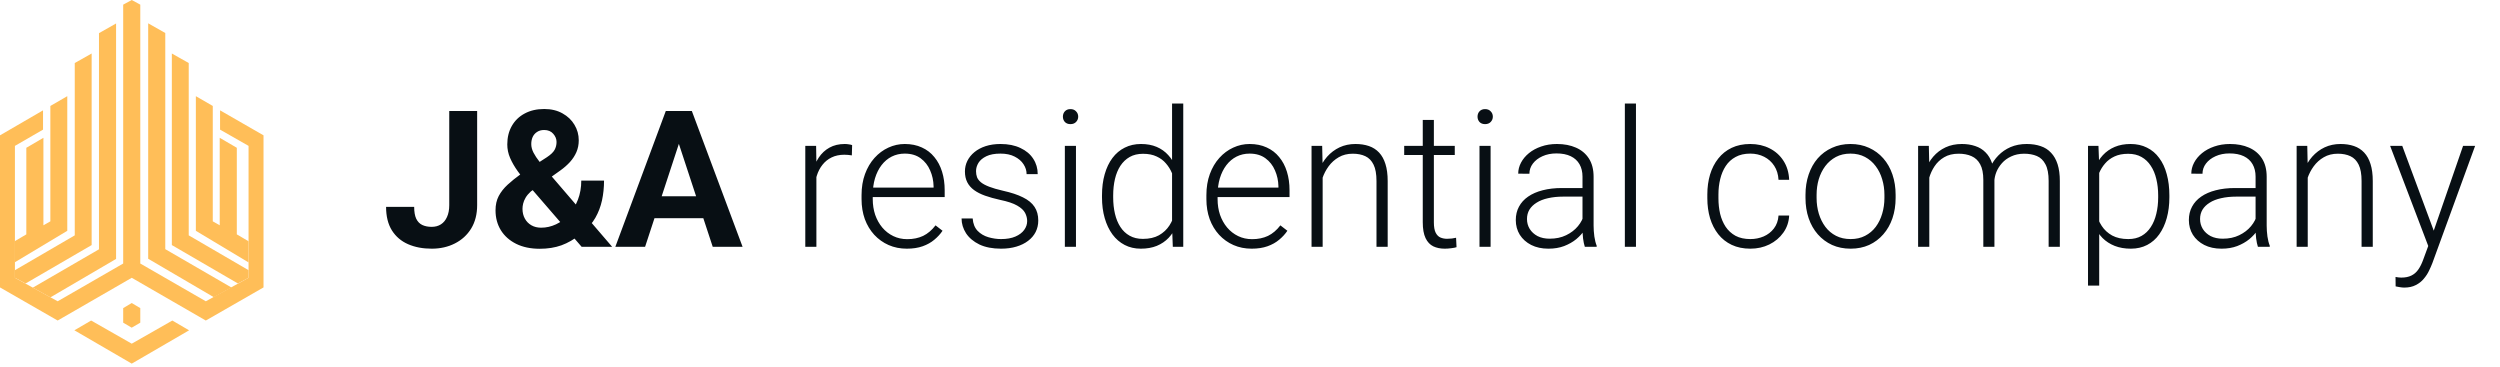
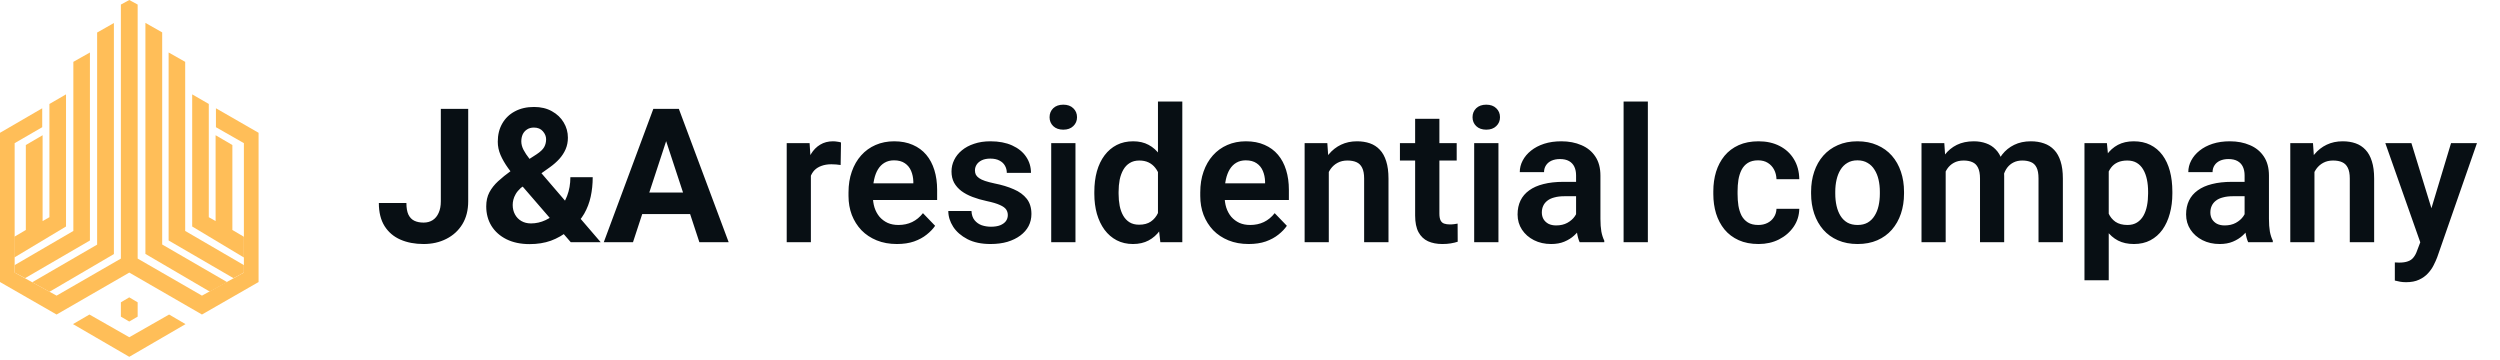
- <svg xmlns="http://www.w3.org/2000/svg" width="314" height="46" viewBox="0 0 314 46" fill="none">
-   <path d="M56.426 25.762V13.938H59.93V25.762C59.93 26.902 59.68 27.883 59.18 28.703C58.68 29.516 57.996 30.141 57.129 30.578C56.27 31.016 55.301 31.234 54.223 31.234C53.105 31.234 52.117 31.047 51.258 30.672C50.398 30.297 49.723 29.723 49.23 28.949C48.738 28.168 48.492 27.18 48.492 25.984H52.02C52.02 26.609 52.105 27.105 52.277 27.473C52.457 27.84 52.711 28.102 53.039 28.258C53.367 28.414 53.762 28.492 54.223 28.492C54.668 28.492 55.055 28.387 55.383 28.176C55.711 27.965 55.965 27.656 56.145 27.25C56.332 26.844 56.426 26.348 56.426 25.762ZM65.402 21.871L68.684 19.75C69.168 19.43 69.492 19.121 69.656 18.824C69.82 18.527 69.902 18.195 69.902 17.828C69.902 17.461 69.766 17.121 69.492 16.809C69.219 16.488 68.836 16.328 68.344 16.328C67.992 16.328 67.695 16.41 67.453 16.574C67.211 16.73 67.027 16.941 66.902 17.207C66.785 17.473 66.727 17.77 66.727 18.098C66.727 18.449 66.82 18.809 67.008 19.176C67.195 19.535 67.449 19.918 67.769 20.324C68.09 20.723 68.445 21.156 68.836 21.625L76.887 31H73.055L66.492 23.406C65.938 22.719 65.453 22.09 65.039 21.52C64.625 20.941 64.301 20.379 64.066 19.832C63.832 19.285 63.715 18.723 63.715 18.145C63.715 17.254 63.906 16.477 64.289 15.812C64.672 15.141 65.211 14.621 65.906 14.254C66.602 13.879 67.418 13.691 68.356 13.691C69.238 13.691 70.004 13.875 70.652 14.242C71.301 14.602 71.801 15.078 72.152 15.672C72.512 16.266 72.691 16.918 72.691 17.629C72.691 18.16 72.594 18.652 72.398 19.105C72.203 19.551 71.934 19.965 71.59 20.348C71.246 20.723 70.852 21.07 70.406 21.391L66.668 24.051C66.379 24.316 66.16 24.578 66.012 24.836C65.863 25.094 65.762 25.34 65.707 25.574C65.652 25.801 65.625 26.02 65.625 26.23C65.625 26.684 65.723 27.09 65.918 27.449C66.113 27.809 66.387 28.09 66.738 28.293C67.09 28.496 67.5 28.598 67.969 28.598C68.609 28.598 69.231 28.457 69.832 28.176C70.434 27.895 70.973 27.492 71.449 26.969C71.926 26.438 72.305 25.809 72.586 25.082C72.867 24.355 73.008 23.555 73.008 22.68H75.867C75.867 23.555 75.781 24.387 75.609 25.176C75.438 25.957 75.16 26.684 74.777 27.355C74.394 28.02 73.887 28.609 73.254 29.125C73.207 29.164 73.141 29.223 73.055 29.301C72.977 29.371 72.91 29.426 72.856 29.465C72.106 30.066 71.324 30.516 70.512 30.812C69.699 31.102 68.793 31.246 67.793 31.246C66.652 31.246 65.664 31.039 64.828 30.625C64 30.211 63.359 29.641 62.906 28.914C62.461 28.188 62.238 27.355 62.238 26.418C62.238 25.73 62.371 25.133 62.637 24.625C62.91 24.109 63.285 23.633 63.762 23.195C64.238 22.758 64.785 22.316 65.402 21.871ZM85.664 16.855L81.023 31H77.285L83.625 13.938H86.004L85.664 16.855ZM89.519 31L84.867 16.855L84.492 13.938H86.894L93.269 31H89.519ZM89.309 24.648V27.402H80.297V24.648H89.309ZM102.539 20.418V31H101.145V18.32H102.504L102.539 20.418ZM107.027 18.227L106.992 19.516C106.836 19.492 106.684 19.473 106.535 19.457C106.387 19.441 106.227 19.434 106.055 19.434C105.445 19.434 104.91 19.547 104.449 19.773C103.996 19.992 103.613 20.301 103.301 20.699C102.988 21.09 102.75 21.551 102.586 22.082C102.422 22.605 102.328 23.168 102.305 23.77L101.789 23.969C101.789 23.141 101.875 22.371 102.047 21.66C102.219 20.949 102.48 20.328 102.832 19.797C103.191 19.258 103.641 18.84 104.18 18.543C104.727 18.238 105.367 18.086 106.102 18.086C106.281 18.086 106.457 18.102 106.629 18.133C106.809 18.156 106.941 18.188 107.027 18.227ZM113.895 31.234C113.066 31.234 112.305 31.082 111.609 30.777C110.922 30.473 110.32 30.043 109.805 29.488C109.297 28.934 108.902 28.277 108.621 27.52C108.348 26.754 108.211 25.918 108.211 25.012V24.508C108.211 23.531 108.355 22.648 108.645 21.859C108.934 21.07 109.332 20.395 109.84 19.832C110.348 19.27 110.926 18.84 111.574 18.543C112.23 18.238 112.918 18.086 113.637 18.086C114.441 18.086 115.156 18.23 115.781 18.52C116.406 18.801 116.93 19.203 117.352 19.727C117.781 20.242 118.105 20.855 118.324 21.566C118.543 22.27 118.652 23.047 118.652 23.898V24.754H109.055V23.559H117.258V23.395C117.242 22.684 117.098 22.02 116.824 21.402C116.559 20.777 116.16 20.27 115.629 19.879C115.098 19.488 114.434 19.293 113.637 19.293C113.043 19.293 112.496 19.418 111.996 19.668C111.504 19.918 111.078 20.277 110.719 20.746C110.367 21.207 110.094 21.758 109.898 22.398C109.711 23.031 109.617 23.734 109.617 24.508V25.012C109.617 25.715 109.719 26.371 109.922 26.98C110.133 27.582 110.43 28.113 110.812 28.574C111.203 29.035 111.664 29.395 112.195 29.652C112.727 29.91 113.312 30.039 113.953 30.039C114.703 30.039 115.367 29.902 115.945 29.629C116.523 29.348 117.043 28.906 117.504 28.305L118.383 28.984C118.109 29.391 117.766 29.766 117.352 30.109C116.945 30.453 116.457 30.727 115.887 30.93C115.316 31.133 114.652 31.234 113.895 31.234ZM129.012 27.766C129.012 27.422 128.926 27.082 128.754 26.746C128.582 26.41 128.25 26.102 127.758 25.82C127.273 25.539 126.559 25.301 125.613 25.105C124.91 24.949 124.281 24.773 123.727 24.578C123.18 24.383 122.719 24.148 122.344 23.875C121.969 23.602 121.684 23.273 121.488 22.891C121.293 22.508 121.195 22.055 121.195 21.531C121.195 21.062 121.297 20.621 121.5 20.207C121.711 19.785 122.008 19.418 122.391 19.105C122.781 18.785 123.25 18.535 123.797 18.355C124.352 18.176 124.973 18.086 125.66 18.086C126.637 18.086 127.473 18.254 128.168 18.59C128.871 18.918 129.406 19.367 129.773 19.938C130.148 20.508 130.336 21.152 130.336 21.871H128.941C128.941 21.434 128.812 21.02 128.555 20.629C128.305 20.238 127.934 19.918 127.441 19.668C126.957 19.418 126.363 19.293 125.66 19.293C124.934 19.293 124.344 19.402 123.891 19.621C123.438 19.84 123.105 20.117 122.895 20.453C122.691 20.789 122.59 21.137 122.59 21.496C122.59 21.777 122.633 22.035 122.719 22.27C122.812 22.496 122.977 22.707 123.211 22.902C123.453 23.098 123.797 23.281 124.242 23.453C124.688 23.625 125.266 23.793 125.977 23.957C127 24.184 127.836 24.461 128.484 24.789C129.141 25.109 129.625 25.508 129.938 25.984C130.25 26.453 130.406 27.023 130.406 27.695C130.406 28.219 130.297 28.699 130.078 29.137C129.859 29.566 129.543 29.938 129.129 30.25C128.723 30.562 128.23 30.805 127.652 30.977C127.082 31.148 126.441 31.234 125.73 31.234C124.66 31.234 123.754 31.059 123.012 30.707C122.277 30.348 121.719 29.879 121.336 29.301C120.961 28.715 120.773 28.094 120.773 27.438H122.168C122.215 28.094 122.422 28.613 122.789 28.996C123.156 29.371 123.605 29.637 124.137 29.793C124.676 29.949 125.207 30.027 125.73 30.027C126.449 30.027 127.051 29.922 127.535 29.711C128.02 29.5 128.387 29.223 128.637 28.879C128.887 28.535 129.012 28.164 129.012 27.766ZM135.141 18.32V31H133.746V18.32H135.141ZM133.5 14.652C133.5 14.387 133.582 14.164 133.746 13.984C133.918 13.797 134.152 13.703 134.449 13.703C134.746 13.703 134.98 13.797 135.152 13.984C135.332 14.164 135.422 14.387 135.422 14.652C135.422 14.91 135.332 15.133 135.152 15.32C134.98 15.5 134.746 15.59 134.449 15.59C134.152 15.59 133.918 15.5 133.746 15.32C133.582 15.133 133.5 14.91 133.5 14.652ZM147.211 28.539V13H148.617V31H147.305L147.211 28.539ZM138.41 24.789V24.543C138.41 23.559 138.523 22.672 138.75 21.883C138.977 21.086 139.301 20.406 139.723 19.844C140.152 19.273 140.668 18.84 141.27 18.543C141.871 18.238 142.551 18.086 143.309 18.086C144.051 18.086 144.707 18.207 145.277 18.449C145.848 18.691 146.336 19.039 146.742 19.492C147.156 19.945 147.488 20.484 147.738 21.109C147.996 21.734 148.184 22.43 148.301 23.195V26.324C148.207 27.043 148.035 27.703 147.785 28.305C147.535 28.898 147.203 29.418 146.789 29.863C146.375 30.301 145.875 30.641 145.289 30.883C144.711 31.117 144.043 31.234 143.285 31.234C142.535 31.234 141.859 31.078 141.258 30.766C140.656 30.453 140.145 30.012 139.723 29.441C139.301 28.863 138.977 28.18 138.75 27.391C138.523 26.602 138.41 25.734 138.41 24.789ZM139.816 24.543V24.789C139.816 25.531 139.891 26.219 140.039 26.852C140.188 27.484 140.414 28.035 140.719 28.504C141.023 28.973 141.41 29.34 141.879 29.605C142.348 29.871 142.902 30.004 143.543 30.004C144.348 30.004 145.023 29.852 145.57 29.547C146.117 29.234 146.555 28.824 146.883 28.316C147.211 27.801 147.449 27.238 147.598 26.629V22.984C147.504 22.57 147.367 22.148 147.188 21.719C147.008 21.289 146.762 20.895 146.449 20.535C146.145 20.168 145.754 19.875 145.277 19.656C144.809 19.43 144.238 19.316 143.566 19.316C142.918 19.316 142.359 19.449 141.891 19.715C141.422 19.98 141.031 20.352 140.719 20.828C140.414 21.297 140.188 21.848 140.039 22.48C139.891 23.113 139.816 23.801 139.816 24.543ZM157.207 31.234C156.379 31.234 155.617 31.082 154.922 30.777C154.234 30.473 153.633 30.043 153.117 29.488C152.609 28.934 152.215 28.277 151.934 27.52C151.66 26.754 151.523 25.918 151.523 25.012V24.508C151.523 23.531 151.668 22.648 151.957 21.859C152.246 21.07 152.645 20.395 153.152 19.832C153.66 19.27 154.238 18.84 154.887 18.543C155.543 18.238 156.23 18.086 156.949 18.086C157.754 18.086 158.469 18.23 159.094 18.52C159.719 18.801 160.242 19.203 160.664 19.727C161.094 20.242 161.418 20.855 161.637 21.566C161.855 22.27 161.965 23.047 161.965 23.898V24.754H152.367V23.559H160.57V23.395C160.555 22.684 160.41 22.02 160.137 21.402C159.871 20.777 159.473 20.27 158.941 19.879C158.41 19.488 157.746 19.293 156.949 19.293C156.355 19.293 155.809 19.418 155.309 19.668C154.816 19.918 154.391 20.277 154.031 20.746C153.68 21.207 153.406 21.758 153.211 22.398C153.023 23.031 152.93 23.734 152.93 24.508V25.012C152.93 25.715 153.031 26.371 153.234 26.98C153.445 27.582 153.742 28.113 154.125 28.574C154.516 29.035 154.977 29.395 155.508 29.652C156.039 29.91 156.625 30.039 157.266 30.039C158.016 30.039 158.68 29.902 159.258 29.629C159.836 29.348 160.355 28.906 160.816 28.305L161.695 28.984C161.422 29.391 161.078 29.766 160.664 30.109C160.258 30.453 159.77 30.727 159.199 30.93C158.629 31.133 157.965 31.234 157.207 31.234ZM166.125 21.027V31H164.73V18.32H166.066L166.125 21.027ZM165.809 23.875L165.188 23.523C165.234 22.773 165.387 22.07 165.645 21.414C165.902 20.758 166.25 20.18 166.688 19.68C167.133 19.18 167.652 18.789 168.246 18.508C168.848 18.227 169.512 18.086 170.238 18.086C170.871 18.086 171.438 18.172 171.938 18.344C172.438 18.516 172.863 18.789 173.215 19.164C173.566 19.539 173.832 20.02 174.012 20.605C174.199 21.191 174.293 21.906 174.293 22.75V31H172.887V22.738C172.887 21.863 172.766 21.18 172.523 20.688C172.281 20.188 171.938 19.832 171.492 19.621C171.047 19.41 170.52 19.305 169.91 19.305C169.238 19.305 168.648 19.453 168.141 19.75C167.641 20.039 167.219 20.418 166.875 20.887C166.539 21.348 166.281 21.844 166.102 22.375C165.922 22.898 165.824 23.398 165.809 23.875ZM182.719 18.32V19.469H176.367V18.32H182.719ZM178.699 15.062H180.094V27.918C180.094 28.504 180.172 28.945 180.328 29.242C180.484 29.539 180.688 29.738 180.938 29.84C181.188 29.941 181.457 29.992 181.746 29.992C181.957 29.992 182.16 29.98 182.355 29.957C182.551 29.926 182.727 29.895 182.883 29.863L182.941 31.047C182.77 31.102 182.547 31.145 182.273 31.176C182 31.215 181.727 31.234 181.453 31.234C180.914 31.234 180.438 31.137 180.023 30.941C179.609 30.738 179.285 30.395 179.051 29.91C178.816 29.418 178.699 28.75 178.699 27.906V15.062ZM187.219 18.32V31H185.824V18.32H187.219ZM185.578 14.652C185.578 14.387 185.66 14.164 185.824 13.984C185.996 13.797 186.23 13.703 186.527 13.703C186.824 13.703 187.059 13.797 187.23 13.984C187.41 14.164 187.5 14.387 187.5 14.652C187.5 14.91 187.41 15.133 187.23 15.32C187.059 15.5 186.824 15.59 186.527 15.59C186.23 15.59 185.996 15.5 185.824 15.32C185.66 15.133 185.578 14.91 185.578 14.652ZM198.762 28.727V22.188C198.762 21.586 198.637 21.066 198.387 20.629C198.137 20.191 197.77 19.855 197.285 19.621C196.801 19.387 196.203 19.27 195.492 19.27C194.836 19.27 194.25 19.387 193.734 19.621C193.227 19.848 192.824 20.156 192.527 20.547C192.238 20.93 192.094 21.355 192.094 21.824L190.688 21.812C190.688 21.336 190.805 20.875 191.039 20.43C191.273 19.984 191.605 19.586 192.035 19.234C192.465 18.883 192.977 18.605 193.57 18.402C194.172 18.191 194.832 18.086 195.551 18.086C196.457 18.086 197.254 18.238 197.941 18.543C198.637 18.848 199.18 19.305 199.57 19.914C199.961 20.523 200.156 21.289 200.156 22.211V28.34C200.156 28.777 200.188 29.23 200.25 29.699C200.32 30.168 200.418 30.555 200.543 30.859V31H199.055C198.961 30.719 198.887 30.367 198.832 29.945C198.785 29.516 198.762 29.109 198.762 28.727ZM199.09 23.617L199.113 24.695H196.359C195.641 24.695 194.996 24.762 194.426 24.895C193.863 25.02 193.387 25.207 192.996 25.457C192.605 25.699 192.305 25.992 192.094 26.336C191.891 26.68 191.789 27.07 191.789 27.508C191.789 27.961 191.902 28.375 192.129 28.75C192.363 29.125 192.691 29.426 193.113 29.652C193.543 29.871 194.051 29.98 194.637 29.98C195.418 29.98 196.105 29.836 196.699 29.547C197.301 29.258 197.797 28.879 198.188 28.41C198.578 27.941 198.84 27.43 198.973 26.875L199.582 27.684C199.48 28.074 199.293 28.477 199.02 28.891C198.754 29.297 198.406 29.68 197.977 30.039C197.547 30.391 197.039 30.68 196.453 30.906C195.875 31.125 195.219 31.234 194.484 31.234C193.656 31.234 192.934 31.078 192.316 30.766C191.707 30.453 191.23 30.027 190.887 29.488C190.551 28.941 190.383 28.324 190.383 27.637C190.383 27.012 190.516 26.453 190.781 25.961C191.047 25.461 191.43 25.039 191.93 24.695C192.438 24.344 193.047 24.078 193.758 23.898C194.477 23.711 195.281 23.617 196.172 23.617H199.09ZM205.477 13V31H204.082V13H205.477ZM219.844 30.027C220.438 30.027 220.992 29.918 221.508 29.699C222.031 29.473 222.461 29.141 222.797 28.703C223.141 28.258 223.336 27.715 223.383 27.074H224.719C224.68 27.879 224.434 28.598 223.98 29.23C223.535 29.855 222.949 30.348 222.223 30.707C221.504 31.059 220.711 31.234 219.844 31.234C218.961 31.234 218.18 31.074 217.5 30.754C216.828 30.434 216.266 29.988 215.812 29.418C215.359 28.84 215.016 28.168 214.781 27.402C214.555 26.629 214.441 25.797 214.441 24.906V24.414C214.441 23.523 214.555 22.695 214.781 21.93C215.016 21.156 215.359 20.484 215.812 19.914C216.266 19.336 216.828 18.887 217.5 18.566C218.172 18.246 218.949 18.086 219.832 18.086C220.738 18.086 221.551 18.27 222.27 18.637C222.996 19.004 223.574 19.523 224.004 20.195C224.441 20.867 224.68 21.664 224.719 22.586H223.383C223.344 21.906 223.164 21.32 222.844 20.828C222.523 20.336 222.102 19.957 221.578 19.691C221.055 19.426 220.473 19.293 219.832 19.293C219.113 19.293 218.5 19.434 217.992 19.715C217.484 19.988 217.07 20.367 216.75 20.852C216.438 21.328 216.207 21.875 216.059 22.492C215.91 23.102 215.836 23.742 215.836 24.414V24.906C215.836 25.586 215.906 26.234 216.047 26.852C216.195 27.461 216.426 28.004 216.738 28.48C217.059 28.957 217.473 29.336 217.98 29.617C218.496 29.891 219.117 30.027 219.844 30.027ZM226.77 24.859V24.473C226.77 23.551 226.902 22.699 227.168 21.918C227.434 21.137 227.812 20.461 228.305 19.891C228.805 19.32 229.402 18.879 230.098 18.566C230.793 18.246 231.566 18.086 232.418 18.086C233.277 18.086 234.055 18.246 234.75 18.566C235.445 18.879 236.043 19.32 236.543 19.891C237.043 20.461 237.426 21.137 237.691 21.918C237.957 22.699 238.09 23.551 238.09 24.473V24.859C238.09 25.781 237.957 26.633 237.691 27.414C237.426 28.188 237.043 28.859 236.543 29.43C236.051 30 235.457 30.445 234.762 30.766C234.066 31.078 233.293 31.234 232.441 31.234C231.582 31.234 230.805 31.078 230.109 30.766C229.414 30.445 228.816 30 228.316 29.43C227.816 28.859 227.434 28.188 227.168 27.414C226.902 26.633 226.77 25.781 226.77 24.859ZM228.164 24.473V24.859C228.164 25.555 228.258 26.215 228.445 26.84C228.633 27.457 228.906 28.008 229.266 28.492C229.625 28.969 230.07 29.344 230.602 29.617C231.133 29.891 231.746 30.027 232.441 30.027C233.129 30.027 233.734 29.891 234.258 29.617C234.789 29.344 235.234 28.969 235.594 28.492C235.953 28.008 236.223 27.457 236.402 26.84C236.59 26.215 236.684 25.555 236.684 24.859V24.473C236.684 23.785 236.59 23.133 236.402 22.516C236.223 21.898 235.949 21.348 235.582 20.863C235.223 20.379 234.777 19.996 234.246 19.715C233.715 19.434 233.105 19.293 232.418 19.293C231.73 19.293 231.121 19.434 230.59 19.715C230.066 19.996 229.621 20.379 229.254 20.863C228.895 21.348 228.621 21.898 228.434 22.516C228.254 23.133 228.164 23.785 228.164 24.473ZM242.32 20.945V31H240.914V18.32H242.262L242.32 20.945ZM242.062 23.875L241.383 23.523C241.43 22.773 241.57 22.07 241.805 21.414C242.047 20.758 242.383 20.18 242.812 19.68C243.242 19.18 243.758 18.789 244.359 18.508C244.961 18.227 245.645 18.086 246.41 18.086C247.027 18.086 247.586 18.172 248.086 18.344C248.594 18.508 249.023 18.77 249.375 19.129C249.734 19.48 250.012 19.941 250.207 20.512C250.402 21.082 250.5 21.766 250.5 22.562V31H249.105V22.609C249.105 21.766 248.973 21.105 248.707 20.629C248.449 20.152 248.086 19.812 247.617 19.609C247.156 19.406 246.621 19.305 246.012 19.305C245.293 19.305 244.684 19.453 244.184 19.75C243.691 20.039 243.289 20.418 242.977 20.887C242.672 21.348 242.445 21.844 242.297 22.375C242.148 22.898 242.07 23.398 242.062 23.875ZM250.488 22.773L249.551 22.797C249.59 22.18 249.73 21.59 249.973 21.027C250.223 20.465 250.562 19.965 250.992 19.527C251.422 19.082 251.934 18.73 252.527 18.473C253.129 18.215 253.805 18.086 254.555 18.086C255.211 18.086 255.797 18.176 256.312 18.355C256.828 18.527 257.262 18.805 257.613 19.188C257.973 19.562 258.246 20.043 258.434 20.629C258.621 21.215 258.715 21.918 258.715 22.738V31H257.309V22.727C257.309 21.828 257.176 21.133 256.91 20.641C256.652 20.141 256.293 19.793 255.832 19.598C255.371 19.402 254.832 19.305 254.215 19.305C253.605 19.312 253.07 19.426 252.609 19.645C252.148 19.855 251.762 20.137 251.449 20.488C251.145 20.832 250.91 21.203 250.746 21.602C250.59 22 250.504 22.391 250.488 22.773ZM263.66 20.758V35.875H262.254V18.32H263.566L263.66 20.758ZM272.473 24.543V24.789C272.473 25.734 272.363 26.602 272.145 27.391C271.926 28.18 271.609 28.863 271.195 29.441C270.789 30.012 270.285 30.453 269.684 30.766C269.082 31.078 268.398 31.234 267.633 31.234C266.875 31.234 266.199 31.117 265.605 30.883C265.012 30.648 264.5 30.316 264.07 29.887C263.648 29.449 263.309 28.941 263.051 28.363C262.801 27.777 262.625 27.137 262.523 26.441V23.195C262.641 22.43 262.832 21.734 263.098 21.109C263.363 20.484 263.703 19.945 264.117 19.492C264.539 19.039 265.039 18.691 265.617 18.449C266.195 18.207 266.855 18.086 267.598 18.086C268.371 18.086 269.059 18.238 269.66 18.543C270.27 18.84 270.781 19.273 271.195 19.844C271.617 20.406 271.934 21.086 272.145 21.883C272.363 22.672 272.473 23.559 272.473 24.543ZM271.066 24.789V24.543C271.066 23.801 270.988 23.113 270.832 22.48C270.684 21.848 270.453 21.297 270.141 20.828C269.836 20.352 269.445 19.98 268.969 19.715C268.5 19.449 267.941 19.316 267.293 19.316C266.621 19.316 266.047 19.43 265.57 19.656C265.102 19.875 264.711 20.168 264.398 20.535C264.086 20.895 263.84 21.289 263.66 21.719C263.48 22.148 263.348 22.57 263.262 22.984V26.723C263.41 27.316 263.648 27.867 263.977 28.375C264.305 28.875 264.742 29.277 265.289 29.582C265.844 29.879 266.52 30.027 267.316 30.027C267.957 30.027 268.512 29.895 268.98 29.629C269.449 29.363 269.836 28.992 270.141 28.516C270.453 28.039 270.684 27.484 270.832 26.852C270.988 26.219 271.066 25.531 271.066 24.789ZM283.301 28.727V22.188C283.301 21.586 283.176 21.066 282.926 20.629C282.676 20.191 282.309 19.855 281.824 19.621C281.34 19.387 280.742 19.27 280.031 19.27C279.375 19.27 278.789 19.387 278.273 19.621C277.766 19.848 277.363 20.156 277.066 20.547C276.777 20.93 276.633 21.355 276.633 21.824L275.227 21.812C275.227 21.336 275.344 20.875 275.578 20.43C275.812 19.984 276.145 19.586 276.574 19.234C277.004 18.883 277.516 18.605 278.109 18.402C278.711 18.191 279.371 18.086 280.09 18.086C280.996 18.086 281.793 18.238 282.48 18.543C283.176 18.848 283.719 19.305 284.109 19.914C284.5 20.523 284.695 21.289 284.695 22.211V28.34C284.695 28.777 284.727 29.23 284.789 29.699C284.859 30.168 284.957 30.555 285.082 30.859V31H283.594C283.5 30.719 283.426 30.367 283.371 29.945C283.324 29.516 283.301 29.109 283.301 28.727ZM283.629 23.617L283.652 24.695H280.898C280.18 24.695 279.535 24.762 278.965 24.895C278.402 25.02 277.926 25.207 277.535 25.457C277.145 25.699 276.844 25.992 276.633 26.336C276.43 26.68 276.328 27.07 276.328 27.508C276.328 27.961 276.441 28.375 276.668 28.75C276.902 29.125 277.23 29.426 277.652 29.652C278.082 29.871 278.59 29.98 279.176 29.98C279.957 29.98 280.645 29.836 281.238 29.547C281.84 29.258 282.336 28.879 282.727 28.41C283.117 27.941 283.379 27.43 283.512 26.875L284.121 27.684C284.02 28.074 283.832 28.477 283.559 28.891C283.293 29.297 282.945 29.68 282.516 30.039C282.086 30.391 281.578 30.68 280.992 30.906C280.414 31.125 279.758 31.234 279.023 31.234C278.195 31.234 277.473 31.078 276.855 30.766C276.246 30.453 275.77 30.027 275.426 29.488C275.09 28.941 274.922 28.324 274.922 27.637C274.922 27.012 275.055 26.453 275.32 25.961C275.586 25.461 275.969 25.039 276.469 24.695C276.977 24.344 277.586 24.078 278.297 23.898C279.016 23.711 279.82 23.617 280.711 23.617H283.629ZM289.852 21.027V31H288.457V18.32H289.793L289.852 21.027ZM289.535 23.875L288.914 23.523C288.961 22.773 289.113 22.07 289.371 21.414C289.629 20.758 289.977 20.18 290.414 19.68C290.859 19.18 291.379 18.789 291.973 18.508C292.574 18.227 293.238 18.086 293.965 18.086C294.598 18.086 295.164 18.172 295.664 18.344C296.164 18.516 296.59 18.789 296.941 19.164C297.293 19.539 297.559 20.02 297.738 20.605C297.926 21.191 298.02 21.906 298.02 22.75V31H296.613V22.738C296.613 21.863 296.492 21.18 296.25 20.688C296.008 20.188 295.664 19.832 295.219 19.621C294.773 19.41 294.246 19.305 293.637 19.305C292.965 19.305 292.375 19.453 291.867 19.75C291.367 20.039 290.945 20.418 290.602 20.887C290.266 21.348 290.008 21.844 289.828 22.375C289.648 22.898 289.551 23.398 289.535 23.875ZM305.414 29.734L309.363 18.32H310.875L305.508 33.039C305.398 33.328 305.258 33.648 305.086 34C304.922 34.352 304.703 34.688 304.43 35.008C304.164 35.336 303.828 35.602 303.422 35.805C303.023 36.016 302.535 36.121 301.957 36.121C301.809 36.121 301.617 36.102 301.383 36.062C301.156 36.031 300.992 36 300.891 35.969L300.879 34.785C300.965 34.809 301.09 34.828 301.254 34.844C301.418 34.859 301.531 34.867 301.594 34.867C302.102 34.867 302.527 34.781 302.871 34.609C303.223 34.438 303.516 34.18 303.75 33.836C303.984 33.5 304.191 33.078 304.371 32.57L305.414 29.734ZM301.723 18.32L305.766 29.207L306.141 30.672L305.121 31.246L300.199 18.32H301.723Z" fill="#080F14" />
+ <svg xmlns="http://www.w3.org/2000/svg" width="320" height="46" viewBox="0 0 320 46" fill="none">
+   <path d="M56.426 25.762V13.938H59.93V25.762C59.93 26.902 59.68 27.883 59.18 28.703C58.68 29.516 57.996 30.141 57.129 30.578C56.27 31.016 55.301 31.234 54.223 31.234C53.105 31.234 52.117 31.047 51.258 30.672C50.398 30.297 49.723 29.723 49.23 28.949C48.738 28.168 48.492 27.18 48.492 25.984H52.02C52.02 26.609 52.105 27.105 52.277 27.473C52.457 27.84 52.711 28.102 53.039 28.258C53.367 28.414 53.762 28.492 54.223 28.492C54.668 28.492 55.055 28.387 55.383 28.176C55.711 27.965 55.965 27.656 56.145 27.25C56.332 26.844 56.426 26.348 56.426 25.762ZM65.402 21.871L68.684 19.75C69.168 19.43 69.492 19.121 69.656 18.824C69.82 18.527 69.902 18.195 69.902 17.828C69.902 17.461 69.766 17.121 69.492 16.809C69.219 16.488 68.836 16.328 68.344 16.328C67.992 16.328 67.695 16.41 67.453 16.574C67.211 16.73 67.027 16.941 66.902 17.207C66.785 17.473 66.727 17.77 66.727 18.098C66.727 18.449 66.82 18.809 67.008 19.176C67.195 19.535 67.449 19.918 67.769 20.324C68.09 20.723 68.445 21.156 68.836 21.625L76.887 31H73.055L66.492 23.406C65.938 22.719 65.453 22.09 65.039 21.52C64.625 20.941 64.301 20.379 64.066 19.832C63.832 19.285 63.715 18.723 63.715 18.145C63.715 17.254 63.906 16.477 64.289 15.812C64.672 15.141 65.211 14.621 65.906 14.254C66.602 13.879 67.418 13.691 68.356 13.691C69.238 13.691 70.004 13.875 70.652 14.242C71.301 14.602 71.801 15.078 72.152 15.672C72.512 16.266 72.691 16.918 72.691 17.629C72.691 18.16 72.594 18.652 72.398 19.105C72.203 19.551 71.934 19.965 71.59 20.348C71.246 20.723 70.852 21.07 70.406 21.391L66.668 24.051C66.379 24.316 66.16 24.578 66.012 24.836C65.863 25.094 65.762 25.34 65.707 25.574C65.652 25.801 65.625 26.02 65.625 26.23C65.625 26.684 65.723 27.09 65.918 27.449C66.113 27.809 66.387 28.09 66.738 28.293C67.09 28.496 67.5 28.598 67.969 28.598C68.609 28.598 69.231 28.457 69.832 28.176C70.434 27.895 70.973 27.492 71.449 26.969C71.926 26.438 72.305 25.809 72.586 25.082C72.867 24.355 73.008 23.555 73.008 22.68H75.867C75.867 23.555 75.781 24.387 75.609 25.176C75.438 25.957 75.16 26.684 74.777 27.355C74.394 28.02 73.887 28.609 73.254 29.125C73.207 29.164 73.141 29.223 73.055 29.301C72.977 29.371 72.91 29.426 72.856 29.465C72.106 30.066 71.324 30.516 70.512 30.812C69.699 31.102 68.793 31.246 67.793 31.246C66.652 31.246 65.664 31.039 64.828 30.625C64 30.211 63.359 29.641 62.906 28.914C62.461 28.188 62.238 27.355 62.238 26.418C62.238 25.73 62.371 25.133 62.637 24.625C62.91 24.109 63.285 23.633 63.762 23.195C64.238 22.758 64.785 22.316 65.402 21.871ZM85.664 16.855L81.023 31H77.285L83.625 13.938H86.004L85.664 16.855ZM89.519 31L84.867 16.855L84.492 13.938H86.894L93.269 31H89.519ZM89.309 24.648V27.402H80.297V24.648H89.309ZM103.793 20.91V31H100.699V18.32H103.629L103.793 20.91ZM107.648 18.238L107.602 21.121C107.43 21.09 107.234 21.066 107.016 21.051C106.805 21.035 106.605 21.027 106.418 21.027C105.941 21.027 105.523 21.094 105.164 21.227C104.805 21.352 104.504 21.535 104.262 21.777C104.027 22.02 103.848 22.316 103.723 22.668C103.598 23.012 103.527 23.402 103.512 23.84L102.844 23.758C102.844 22.953 102.926 22.207 103.09 21.52C103.254 20.832 103.492 20.23 103.805 19.715C104.117 19.199 104.508 18.801 104.977 18.52C105.453 18.23 106 18.086 106.617 18.086C106.789 18.086 106.973 18.102 107.168 18.133C107.371 18.156 107.531 18.191 107.648 18.238ZM114.809 31.234C113.848 31.234 112.984 31.078 112.219 30.766C111.453 30.453 110.801 30.02 110.262 29.465C109.73 28.902 109.32 28.25 109.031 27.508C108.75 26.758 108.609 25.953 108.609 25.094V24.625C108.609 23.648 108.75 22.762 109.031 21.965C109.312 21.16 109.711 20.469 110.227 19.891C110.742 19.312 111.359 18.867 112.078 18.555C112.797 18.242 113.59 18.086 114.457 18.086C115.355 18.086 116.148 18.238 116.836 18.543C117.523 18.84 118.098 19.262 118.559 19.809C119.02 20.355 119.367 21.012 119.602 21.777C119.836 22.535 119.953 23.375 119.953 24.297V25.598H110.016V23.465H116.906V23.23C116.891 22.738 116.797 22.289 116.625 21.883C116.453 21.469 116.188 21.141 115.828 20.898C115.469 20.648 115.004 20.523 114.434 20.523C113.973 20.523 113.57 20.625 113.227 20.828C112.891 21.023 112.609 21.305 112.383 21.672C112.164 22.031 112 22.461 111.891 22.961C111.781 23.461 111.727 24.016 111.727 24.625V25.094C111.727 25.625 111.797 26.117 111.938 26.57C112.086 27.023 112.301 27.418 112.582 27.754C112.871 28.082 113.215 28.34 113.613 28.527C114.02 28.707 114.48 28.797 114.996 28.797C115.645 28.797 116.23 28.672 116.754 28.422C117.285 28.164 117.746 27.785 118.137 27.285L119.695 28.902C119.43 29.293 119.07 29.668 118.617 30.027C118.172 30.387 117.633 30.68 117 30.906C116.367 31.125 115.637 31.234 114.809 31.234ZM129 27.531C129 27.266 128.93 27.027 128.789 26.816C128.648 26.605 128.383 26.414 127.992 26.242C127.609 26.062 127.047 25.895 126.305 25.738C125.648 25.598 125.043 25.422 124.488 25.211C123.934 25 123.457 24.746 123.059 24.449C122.66 24.145 122.348 23.789 122.121 23.383C121.902 22.969 121.793 22.492 121.793 21.953C121.793 21.43 121.906 20.938 122.133 20.477C122.359 20.008 122.688 19.598 123.117 19.246C123.547 18.887 124.07 18.605 124.688 18.402C125.305 18.191 126 18.086 126.773 18.086C127.852 18.086 128.777 18.262 129.551 18.613C130.332 18.965 130.93 19.449 131.344 20.066C131.758 20.676 131.965 21.363 131.965 22.129H128.871C128.871 21.793 128.793 21.488 128.637 21.215C128.488 20.941 128.258 20.723 127.945 20.559C127.633 20.387 127.238 20.301 126.762 20.301C126.332 20.301 125.969 20.371 125.672 20.512C125.383 20.652 125.164 20.836 125.016 21.062C124.867 21.289 124.793 21.539 124.793 21.812C124.793 22.016 124.832 22.199 124.91 22.363C124.996 22.52 125.133 22.664 125.32 22.797C125.508 22.93 125.762 23.051 126.082 23.16C126.41 23.27 126.812 23.375 127.289 23.477C128.234 23.664 129.059 23.914 129.762 24.227C130.473 24.531 131.027 24.938 131.426 25.445C131.824 25.953 132.023 26.602 132.023 27.391C132.023 27.953 131.902 28.469 131.66 28.938C131.418 29.398 131.066 29.801 130.605 30.145C130.145 30.488 129.594 30.758 128.953 30.953C128.312 31.141 127.59 31.234 126.785 31.234C125.621 31.234 124.637 31.027 123.832 30.613C123.027 30.191 122.418 29.66 122.004 29.02C121.59 28.371 121.383 27.699 121.383 27.004H124.348C124.371 27.496 124.504 27.891 124.746 28.188C124.988 28.484 125.293 28.699 125.66 28.832C126.035 28.957 126.43 29.02 126.844 29.02C127.312 29.02 127.707 28.957 128.027 28.832C128.348 28.699 128.59 28.523 128.754 28.305C128.918 28.078 129 27.82 129 27.531ZM137.66 18.32V31H134.555V18.32H137.66ZM134.344 15.004C134.344 14.543 134.5 14.16 134.812 13.855C135.133 13.551 135.562 13.398 136.102 13.398C136.641 13.398 137.066 13.551 137.379 13.855C137.699 14.16 137.859 14.543 137.859 15.004C137.859 15.457 137.699 15.836 137.379 16.141C137.066 16.445 136.641 16.598 136.102 16.598C135.562 16.598 135.133 16.445 134.812 16.141C134.5 15.836 134.344 15.457 134.344 15.004ZM148.219 28.305V13H151.336V31H148.523L148.219 28.305ZM140.074 24.812V24.566C140.074 23.598 140.184 22.719 140.402 21.93C140.629 21.133 140.957 20.449 141.387 19.879C141.816 19.309 142.336 18.867 142.945 18.555C143.562 18.242 144.262 18.086 145.043 18.086C145.801 18.086 146.461 18.238 147.023 18.543C147.594 18.848 148.078 19.281 148.477 19.844C148.883 20.406 149.207 21.074 149.449 21.848C149.691 22.613 149.867 23.457 149.977 24.379V25.047C149.867 25.945 149.691 26.77 149.449 27.52C149.207 28.27 148.883 28.926 148.477 29.488C148.078 30.043 147.594 30.473 147.023 30.777C146.453 31.082 145.785 31.234 145.02 31.234C144.246 31.234 143.551 31.074 142.934 30.754C142.324 30.434 141.805 29.984 141.375 29.406C140.953 28.828 140.629 28.148 140.402 27.367C140.184 26.586 140.074 25.734 140.074 24.812ZM143.18 24.566V24.812C143.18 25.359 143.227 25.871 143.32 26.348C143.414 26.824 143.566 27.246 143.777 27.613C143.988 27.973 144.258 28.254 144.586 28.457C144.922 28.66 145.328 28.762 145.805 28.762C146.414 28.762 146.914 28.629 147.305 28.363C147.703 28.09 148.012 27.719 148.23 27.25C148.449 26.773 148.59 26.238 148.652 25.645V23.805C148.621 23.336 148.539 22.902 148.406 22.504C148.281 22.105 148.102 21.762 147.867 21.473C147.641 21.184 147.359 20.957 147.023 20.793C146.688 20.629 146.289 20.547 145.828 20.547C145.352 20.547 144.945 20.652 144.609 20.863C144.273 21.066 144 21.352 143.789 21.719C143.578 22.086 143.422 22.512 143.32 22.996C143.227 23.48 143.18 24.004 143.18 24.566ZM159.832 31.234C158.871 31.234 158.008 31.078 157.242 30.766C156.477 30.453 155.824 30.02 155.285 29.465C154.754 28.902 154.344 28.25 154.055 27.508C153.773 26.758 153.633 25.953 153.633 25.094V24.625C153.633 23.648 153.773 22.762 154.055 21.965C154.336 21.16 154.734 20.469 155.25 19.891C155.766 19.312 156.383 18.867 157.102 18.555C157.82 18.242 158.613 18.086 159.48 18.086C160.379 18.086 161.172 18.238 161.859 18.543C162.547 18.84 163.121 19.262 163.582 19.809C164.043 20.355 164.391 21.012 164.625 21.777C164.859 22.535 164.977 23.375 164.977 24.297V25.598H155.039V23.465H161.93V23.23C161.914 22.738 161.82 22.289 161.648 21.883C161.477 21.469 161.211 21.141 160.852 20.898C160.492 20.648 160.027 20.523 159.457 20.523C158.996 20.523 158.594 20.625 158.25 20.828C157.914 21.023 157.633 21.305 157.406 21.672C157.188 22.031 157.023 22.461 156.914 22.961C156.805 23.461 156.75 24.016 156.75 24.625V25.094C156.75 25.625 156.82 26.117 156.961 26.57C157.109 27.023 157.324 27.418 157.605 27.754C157.895 28.082 158.238 28.34 158.637 28.527C159.043 28.707 159.504 28.797 160.02 28.797C160.668 28.797 161.254 28.672 161.777 28.422C162.309 28.164 162.77 27.785 163.16 27.285L164.719 28.902C164.453 29.293 164.094 29.668 163.641 30.027C163.195 30.387 162.656 30.68 162.023 30.906C161.391 31.125 160.66 31.234 159.832 31.234ZM170.086 21.027V31H166.992V18.32H169.898L170.086 21.027ZM169.594 24.203H168.68C168.688 23.281 168.812 22.445 169.055 21.695C169.297 20.945 169.637 20.301 170.074 19.762C170.52 19.223 171.047 18.809 171.656 18.52C172.266 18.23 172.945 18.086 173.695 18.086C174.305 18.086 174.855 18.172 175.348 18.344C175.84 18.516 176.262 18.789 176.613 19.164C176.973 19.539 177.246 20.031 177.434 20.641C177.629 21.242 177.727 21.984 177.727 22.867V31H174.609V22.844C174.609 22.266 174.523 21.809 174.352 21.473C174.188 21.137 173.945 20.898 173.625 20.758C173.312 20.617 172.926 20.547 172.465 20.547C171.988 20.547 171.57 20.645 171.211 20.84C170.859 21.027 170.562 21.289 170.32 21.625C170.086 21.961 169.906 22.348 169.781 22.785C169.656 23.223 169.594 23.695 169.594 24.203ZM186.457 18.32V20.547H179.191V18.32H186.457ZM181.137 15.203H184.242V27.344C184.242 27.719 184.293 28.008 184.395 28.211C184.496 28.414 184.648 28.551 184.852 28.621C185.055 28.691 185.297 28.727 185.578 28.727C185.781 28.727 185.969 28.715 186.141 28.691C186.312 28.668 186.457 28.645 186.574 28.621L186.586 30.941C186.328 31.027 186.035 31.098 185.707 31.152C185.387 31.207 185.023 31.234 184.617 31.234C183.922 31.234 183.312 31.117 182.789 30.883C182.266 30.641 181.859 30.254 181.57 29.723C181.281 29.184 181.137 28.473 181.137 27.59V15.203ZM191.801 18.32V31H188.695V18.32H191.801ZM188.484 15.004C188.484 14.543 188.641 14.16 188.953 13.855C189.273 13.551 189.703 13.398 190.242 13.398C190.781 13.398 191.207 13.551 191.52 13.855C191.84 14.16 192 14.543 192 15.004C192 15.457 191.84 15.836 191.52 16.141C191.207 16.445 190.781 16.598 190.242 16.598C189.703 16.598 189.273 16.445 188.953 16.141C188.641 15.836 188.484 15.457 188.484 15.004ZM201.738 28.305V22.457C201.738 22.027 201.664 21.656 201.516 21.344C201.367 21.031 201.141 20.789 200.836 20.617C200.531 20.445 200.145 20.359 199.676 20.359C199.262 20.359 198.898 20.43 198.586 20.57C198.281 20.711 198.047 20.91 197.883 21.168C197.719 21.418 197.637 21.707 197.637 22.035H194.531C194.531 21.512 194.656 21.016 194.906 20.547C195.156 20.07 195.512 19.648 195.973 19.281C196.441 18.906 197 18.613 197.648 18.402C198.305 18.191 199.039 18.086 199.852 18.086C200.812 18.086 201.668 18.25 202.418 18.578C203.176 18.898 203.77 19.383 204.199 20.031C204.637 20.68 204.855 21.496 204.855 22.48V28.012C204.855 28.645 204.895 29.188 204.973 29.641C205.059 30.086 205.184 30.473 205.348 30.801V31H202.195C202.047 30.68 201.934 30.273 201.855 29.781C201.777 29.281 201.738 28.789 201.738 28.305ZM202.172 23.277L202.195 25.117H200.238C199.754 25.117 199.328 25.168 198.961 25.27C198.594 25.363 198.293 25.504 198.059 25.691C197.824 25.871 197.648 26.09 197.531 26.348C197.414 26.598 197.355 26.883 197.355 27.203C197.355 27.516 197.426 27.797 197.566 28.047C197.715 28.297 197.926 28.496 198.199 28.645C198.48 28.785 198.809 28.855 199.184 28.855C199.73 28.855 200.207 28.746 200.613 28.527C201.02 28.301 201.336 28.027 201.562 27.707C201.789 27.387 201.91 27.082 201.926 26.793L202.816 28.129C202.707 28.449 202.543 28.789 202.324 29.148C202.105 29.508 201.824 29.844 201.48 30.156C201.137 30.469 200.723 30.727 200.238 30.93C199.754 31.133 199.191 31.234 198.551 31.234C197.73 31.234 196.996 31.07 196.348 30.742C195.699 30.414 195.188 29.965 194.812 29.395C194.438 28.824 194.25 28.176 194.25 27.449C194.25 26.777 194.375 26.184 194.625 25.668C194.875 25.152 195.246 24.719 195.738 24.367C196.23 24.008 196.84 23.738 197.566 23.559C198.301 23.371 199.141 23.277 200.086 23.277H202.172ZM210.926 13V31H207.82V13H210.926ZM225.059 28.797C225.496 28.797 225.887 28.711 226.23 28.539C226.574 28.367 226.848 28.125 227.051 27.812C227.262 27.5 227.375 27.137 227.391 26.723H230.309C230.293 27.582 230.051 28.352 229.582 29.031C229.113 29.711 228.488 30.25 227.707 30.648C226.934 31.039 226.066 31.234 225.105 31.234C224.129 31.234 223.277 31.07 222.551 30.742C221.824 30.414 221.219 29.957 220.734 29.371C220.258 28.785 219.898 28.105 219.656 27.332C219.422 26.559 219.305 25.73 219.305 24.848V24.473C219.305 23.59 219.422 22.762 219.656 21.988C219.898 21.215 220.258 20.535 220.734 19.949C221.219 19.363 221.824 18.906 222.551 18.578C223.277 18.25 224.125 18.086 225.094 18.086C226.117 18.086 227.016 18.285 227.789 18.684C228.57 19.082 229.18 19.645 229.617 20.371C230.062 21.098 230.293 21.953 230.309 22.938H227.391C227.375 22.484 227.273 22.078 227.086 21.719C226.898 21.359 226.633 21.07 226.289 20.852C225.945 20.633 225.527 20.523 225.035 20.523C224.512 20.523 224.074 20.633 223.723 20.852C223.379 21.07 223.109 21.371 222.914 21.754C222.727 22.129 222.594 22.551 222.516 23.02C222.445 23.48 222.41 23.965 222.41 24.473V24.848C222.41 25.363 222.445 25.855 222.516 26.324C222.594 26.793 222.727 27.215 222.914 27.59C223.109 27.957 223.379 28.25 223.723 28.469C224.074 28.688 224.52 28.797 225.059 28.797ZM231.82 24.789V24.543C231.82 23.613 231.953 22.758 232.219 21.977C232.484 21.188 232.871 20.504 233.379 19.926C233.887 19.348 234.508 18.898 235.242 18.578C235.977 18.25 236.812 18.086 237.75 18.086C238.703 18.086 239.547 18.25 240.281 18.578C241.023 18.898 241.648 19.348 242.156 19.926C242.664 20.504 243.051 21.188 243.316 21.977C243.582 22.758 243.715 23.613 243.715 24.543V24.789C243.715 25.711 243.582 26.566 243.316 27.355C243.051 28.137 242.664 28.82 242.156 29.406C241.648 29.984 241.027 30.434 240.293 30.754C239.559 31.074 238.719 31.234 237.773 31.234C236.836 31.234 235.996 31.074 235.254 30.754C234.512 30.434 233.887 29.984 233.379 29.406C232.871 28.82 232.484 28.137 232.219 27.355C231.953 26.566 231.82 25.711 231.82 24.789ZM234.914 24.543V24.789C234.914 25.344 234.969 25.863 235.078 26.348C235.188 26.832 235.355 27.258 235.582 27.625C235.809 27.992 236.102 28.281 236.461 28.492C236.828 28.695 237.266 28.797 237.773 28.797C238.273 28.797 238.703 28.695 239.062 28.492C239.422 28.281 239.715 27.992 239.941 27.625C240.176 27.258 240.348 26.832 240.457 26.348C240.566 25.863 240.621 25.344 240.621 24.789V24.543C240.621 23.996 240.566 23.484 240.457 23.008C240.348 22.523 240.176 22.098 239.941 21.73C239.715 21.355 239.418 21.062 239.051 20.852C238.691 20.633 238.258 20.523 237.75 20.523C237.25 20.523 236.82 20.633 236.461 20.852C236.102 21.062 235.809 21.355 235.582 21.73C235.355 22.098 235.188 22.523 235.078 23.008C234.969 23.484 234.914 23.996 234.914 24.543ZM249.047 20.922V31H245.953V18.32H248.871L249.047 20.922ZM248.59 24.203H247.641C247.641 23.32 247.746 22.508 247.957 21.766C248.176 21.023 248.496 20.379 248.918 19.832C249.34 19.277 249.859 18.848 250.477 18.543C251.102 18.238 251.824 18.086 252.645 18.086C253.215 18.086 253.738 18.172 254.215 18.344C254.691 18.508 255.102 18.77 255.445 19.129C255.797 19.48 256.066 19.941 256.254 20.512C256.441 21.074 256.535 21.75 256.535 22.539V31H253.441V22.855C253.441 22.262 253.355 21.797 253.184 21.461C253.02 21.125 252.781 20.891 252.469 20.758C252.156 20.617 251.781 20.547 251.344 20.547C250.859 20.547 250.441 20.645 250.09 20.84C249.746 21.027 249.461 21.289 249.234 21.625C249.016 21.961 248.852 22.348 248.742 22.785C248.641 23.223 248.59 23.695 248.59 24.203ZM256.301 23.629L255.023 23.863C255.031 23.066 255.141 22.32 255.352 21.625C255.562 20.922 255.871 20.309 256.277 19.785C256.691 19.254 257.203 18.84 257.812 18.543C258.43 18.238 259.141 18.086 259.945 18.086C260.57 18.086 261.133 18.176 261.633 18.355C262.141 18.527 262.574 18.805 262.934 19.188C263.293 19.562 263.566 20.051 263.754 20.652C263.949 21.254 264.047 21.988 264.047 22.855V31H260.93V22.844C260.93 22.227 260.844 21.754 260.672 21.426C260.508 21.098 260.27 20.871 259.957 20.746C259.645 20.613 259.277 20.547 258.855 20.547C258.426 20.547 258.051 20.629 257.73 20.793C257.418 20.949 257.152 21.168 256.934 21.449C256.723 21.73 256.562 22.059 256.453 22.434C256.352 22.801 256.301 23.199 256.301 23.629ZM269.918 20.758V35.875H266.812V18.32H269.684L269.918 20.758ZM278.062 24.531V24.777C278.062 25.699 277.953 26.555 277.734 27.344C277.523 28.125 277.211 28.809 276.797 29.395C276.383 29.973 275.867 30.426 275.25 30.754C274.641 31.074 273.938 31.234 273.141 31.234C272.359 31.234 271.68 31.086 271.102 30.789C270.523 30.484 270.035 30.055 269.637 29.5C269.238 28.945 268.918 28.301 268.676 27.566C268.441 26.824 268.266 26.016 268.148 25.141V24.355C268.266 23.426 268.441 22.582 268.676 21.824C268.918 21.059 269.238 20.398 269.637 19.844C270.035 19.281 270.52 18.848 271.09 18.543C271.668 18.238 272.344 18.086 273.117 18.086C273.922 18.086 274.629 18.238 275.238 18.543C275.855 18.848 276.375 19.285 276.797 19.855C277.219 20.426 277.535 21.105 277.746 21.895C277.957 22.684 278.062 23.562 278.062 24.531ZM274.957 24.777V24.531C274.957 23.969 274.906 23.449 274.805 22.973C274.703 22.488 274.547 22.066 274.336 21.707C274.125 21.34 273.852 21.055 273.516 20.852C273.18 20.648 272.773 20.547 272.297 20.547C271.82 20.547 271.41 20.625 271.066 20.781C270.723 20.938 270.441 21.16 270.223 21.449C270.004 21.738 269.832 22.082 269.707 22.48C269.59 22.871 269.512 23.305 269.473 23.781V25.727C269.543 26.305 269.68 26.824 269.883 27.285C270.086 27.746 270.383 28.113 270.773 28.387C271.172 28.66 271.688 28.797 272.32 28.797C272.797 28.797 273.203 28.691 273.539 28.48C273.875 28.27 274.148 27.98 274.359 27.613C274.57 27.238 274.723 26.809 274.816 26.324C274.91 25.84 274.957 25.324 274.957 24.777ZM287.309 28.305V22.457C287.309 22.027 287.234 21.656 287.086 21.344C286.938 21.031 286.711 20.789 286.406 20.617C286.102 20.445 285.715 20.359 285.246 20.359C284.832 20.359 284.469 20.43 284.156 20.57C283.852 20.711 283.617 20.91 283.453 21.168C283.289 21.418 283.207 21.707 283.207 22.035H280.102C280.102 21.512 280.227 21.016 280.477 20.547C280.727 20.07 281.082 19.648 281.543 19.281C282.012 18.906 282.57 18.613 283.219 18.402C283.875 18.191 284.609 18.086 285.422 18.086C286.383 18.086 287.238 18.25 287.988 18.578C288.746 18.898 289.34 19.383 289.77 20.031C290.207 20.68 290.426 21.496 290.426 22.48V28.012C290.426 28.645 290.465 29.188 290.543 29.641C290.629 30.086 290.754 30.473 290.918 30.801V31H287.766C287.617 30.68 287.504 30.273 287.426 29.781C287.348 29.281 287.309 28.789 287.309 28.305ZM287.742 23.277L287.766 25.117H285.809C285.324 25.117 284.898 25.168 284.531 25.27C284.164 25.363 283.863 25.504 283.629 25.691C283.395 25.871 283.219 26.09 283.102 26.348C282.984 26.598 282.926 26.883 282.926 27.203C282.926 27.516 282.996 27.797 283.137 28.047C283.285 28.297 283.496 28.496 283.77 28.645C284.051 28.785 284.379 28.855 284.754 28.855C285.301 28.855 285.777 28.746 286.184 28.527C286.59 28.301 286.906 28.027 287.133 27.707C287.359 27.387 287.48 27.082 287.496 26.793L288.387 28.129C288.277 28.449 288.113 28.789 287.895 29.148C287.676 29.508 287.395 29.844 287.051 30.156C286.707 30.469 286.293 30.727 285.809 30.93C285.324 31.133 284.762 31.234 284.121 31.234C283.301 31.234 282.566 31.07 281.918 30.742C281.27 30.414 280.758 29.965 280.383 29.395C280.008 28.824 279.82 28.176 279.82 27.449C279.82 26.777 279.945 26.184 280.195 25.668C280.445 25.152 280.816 24.719 281.309 24.367C281.801 24.008 282.41 23.738 283.137 23.559C283.871 23.371 284.711 23.277 285.656 23.277H287.742ZM296.25 21.027V31H293.156V18.32H296.062L296.25 21.027ZM295.758 24.203H294.844C294.852 23.281 294.977 22.445 295.219 21.695C295.461 20.945 295.801 20.301 296.238 19.762C296.684 19.223 297.211 18.809 297.82 18.52C298.43 18.23 299.109 18.086 299.859 18.086C300.469 18.086 301.02 18.172 301.512 18.344C302.004 18.516 302.426 18.789 302.777 19.164C303.137 19.539 303.41 20.031 303.598 20.641C303.793 21.242 303.891 21.984 303.891 22.867V31H300.773V22.844C300.773 22.266 300.688 21.809 300.516 21.473C300.352 21.137 300.109 20.898 299.789 20.758C299.477 20.617 299.09 20.547 298.629 20.547C298.152 20.547 297.734 20.645 297.375 20.84C297.023 21.027 296.727 21.289 296.484 21.625C296.25 21.961 296.07 22.348 295.945 22.785C295.82 23.223 295.758 23.695 295.758 24.203ZM310.336 29.594L313.734 18.32H317.051L311.965 32.922C311.848 33.234 311.695 33.574 311.508 33.941C311.328 34.309 311.086 34.656 310.781 34.984C310.477 35.32 310.094 35.594 309.633 35.805C309.18 36.016 308.629 36.121 307.98 36.121C307.699 36.121 307.449 36.102 307.23 36.062C307.012 36.023 306.781 35.973 306.539 35.91V33.59C306.617 33.598 306.707 33.602 306.809 33.602C306.918 33.609 307.012 33.613 307.09 33.613C307.543 33.613 307.918 33.559 308.215 33.449C308.512 33.348 308.75 33.18 308.93 32.945C309.117 32.719 309.273 32.422 309.398 32.055L310.336 29.594ZM308.66 18.32L311.531 27.66L312.035 30.93L309.902 31.316L305.32 18.32H308.66Z" fill="#080F14" />
  <path d="M9.342 41.485L11.447 40.259L16.547 43.166L21.645 40.259L23.748 41.488L16.547 45.672L9.342 41.485Z" fill="#FFBE58" />
  <path d="M15.473 38.697L16.542 38.06L17.62 38.697V40.528L16.542 41.156L15.473 40.528V38.697Z" fill="#FFBE58" />
  <path d="M12.432 31.312V4.164L14.579 2.947V32.52L6.333 37.348L4.12 36.129L12.432 31.312Z" fill="#FFBE58" />
  <path d="M20.759 31.294V4.146L18.613 2.929V32.502L26.858 37.33L29.071 36.111L20.759 31.294Z" fill="#FFBE58" />
  <path d="M9.389 29.56V7.917L11.51 6.718V30.781L3.21 35.606L1.875 34.891V33.935L9.389 29.56Z" fill="#FFBE58" />
  <path d="M23.704 29.56V7.917L21.583 6.718V30.781L29.884 35.606L31.218 34.891V33.935L23.704 29.56Z" fill="#FFBE58" />
  <path d="M6.325 27.801V13.308L8.45 12.079V28.99L1.832 32.96V30.306L3.306 29.437V18.563L5.453 17.308V28.298L6.325 27.801Z" fill="#FFBE58" />
  <path d="M26.725 27.801V13.308L24.6 12.079V28.99L31.218 32.96V30.306L29.744 29.437V18.563L27.597 17.308V28.298L26.725 27.801Z" fill="#FFBE58" />
  <path d="M15.473 0.584L16.548 0L17.62 0.584V33.099L25.85 37.841L31.218 34.891V18.323L27.64 16.282V13.859L33.098 16.998V36.099L25.85 40.259L16.548 34.891L7.242 40.259L0 36.1V16.998L5.404 13.859V16.282L1.875 18.323V34.891L7.244 37.841L15.473 33.099V0.584Z" fill="#FFBE58" />
</svg>
